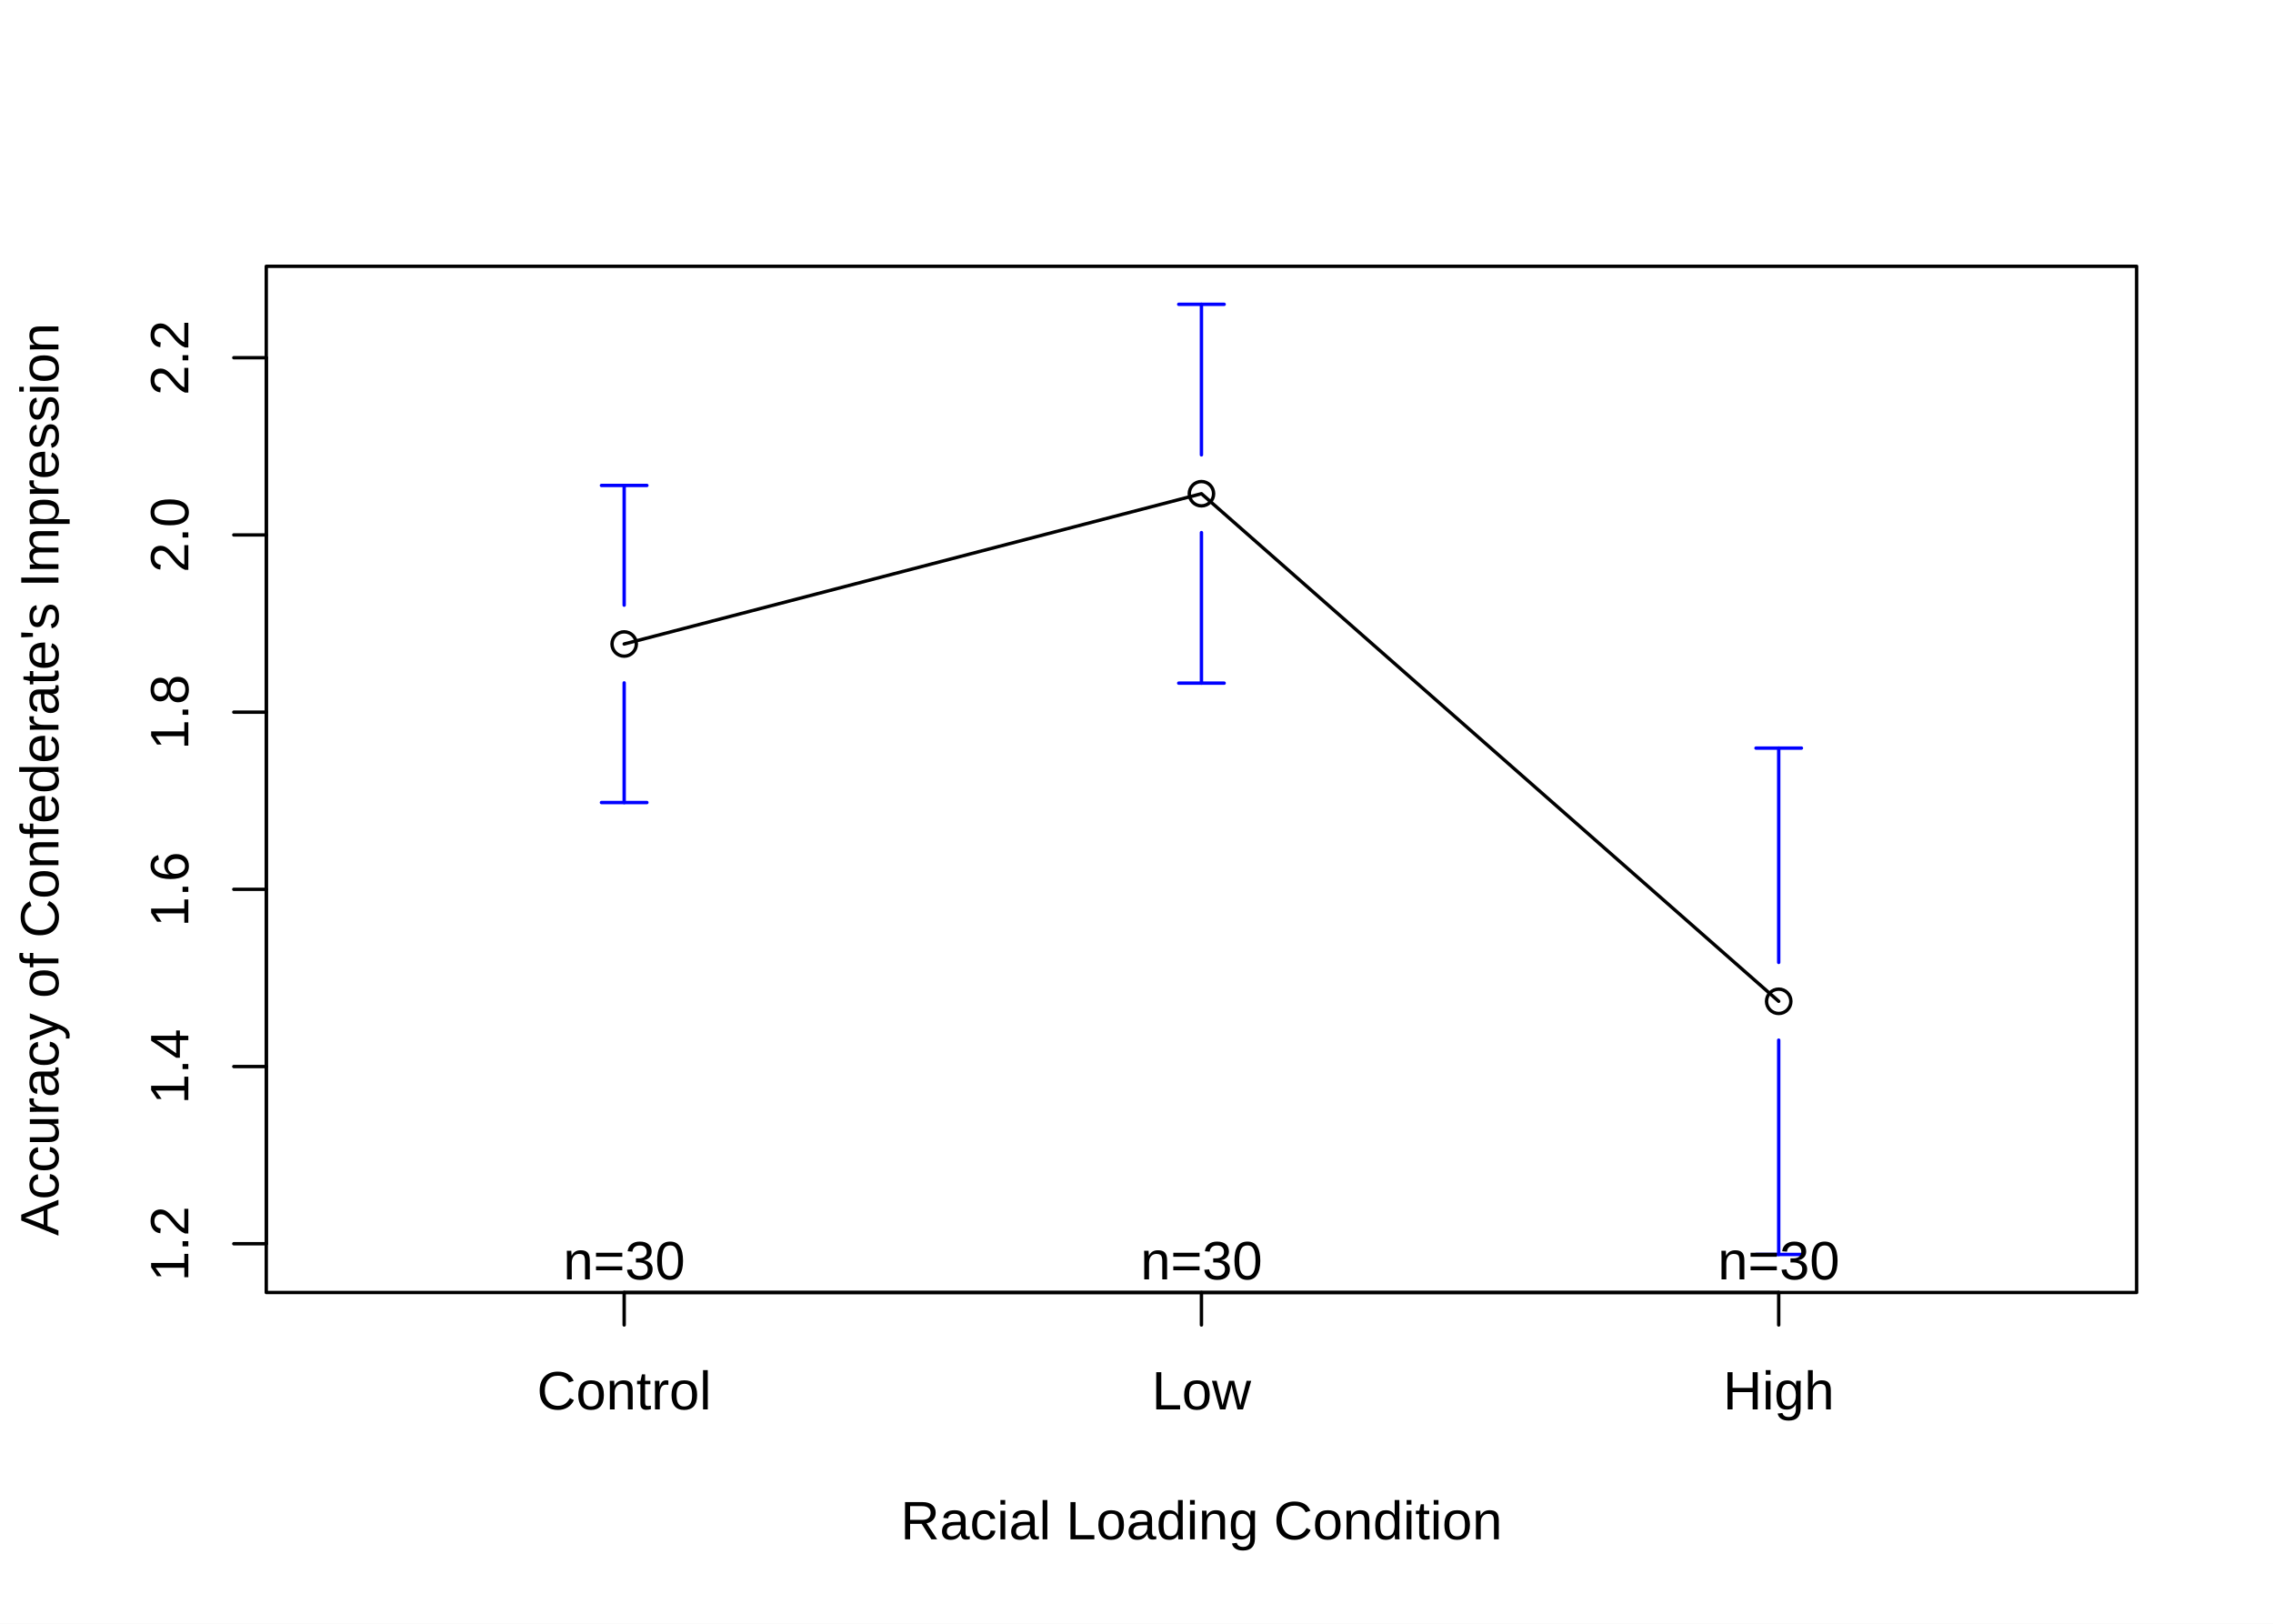
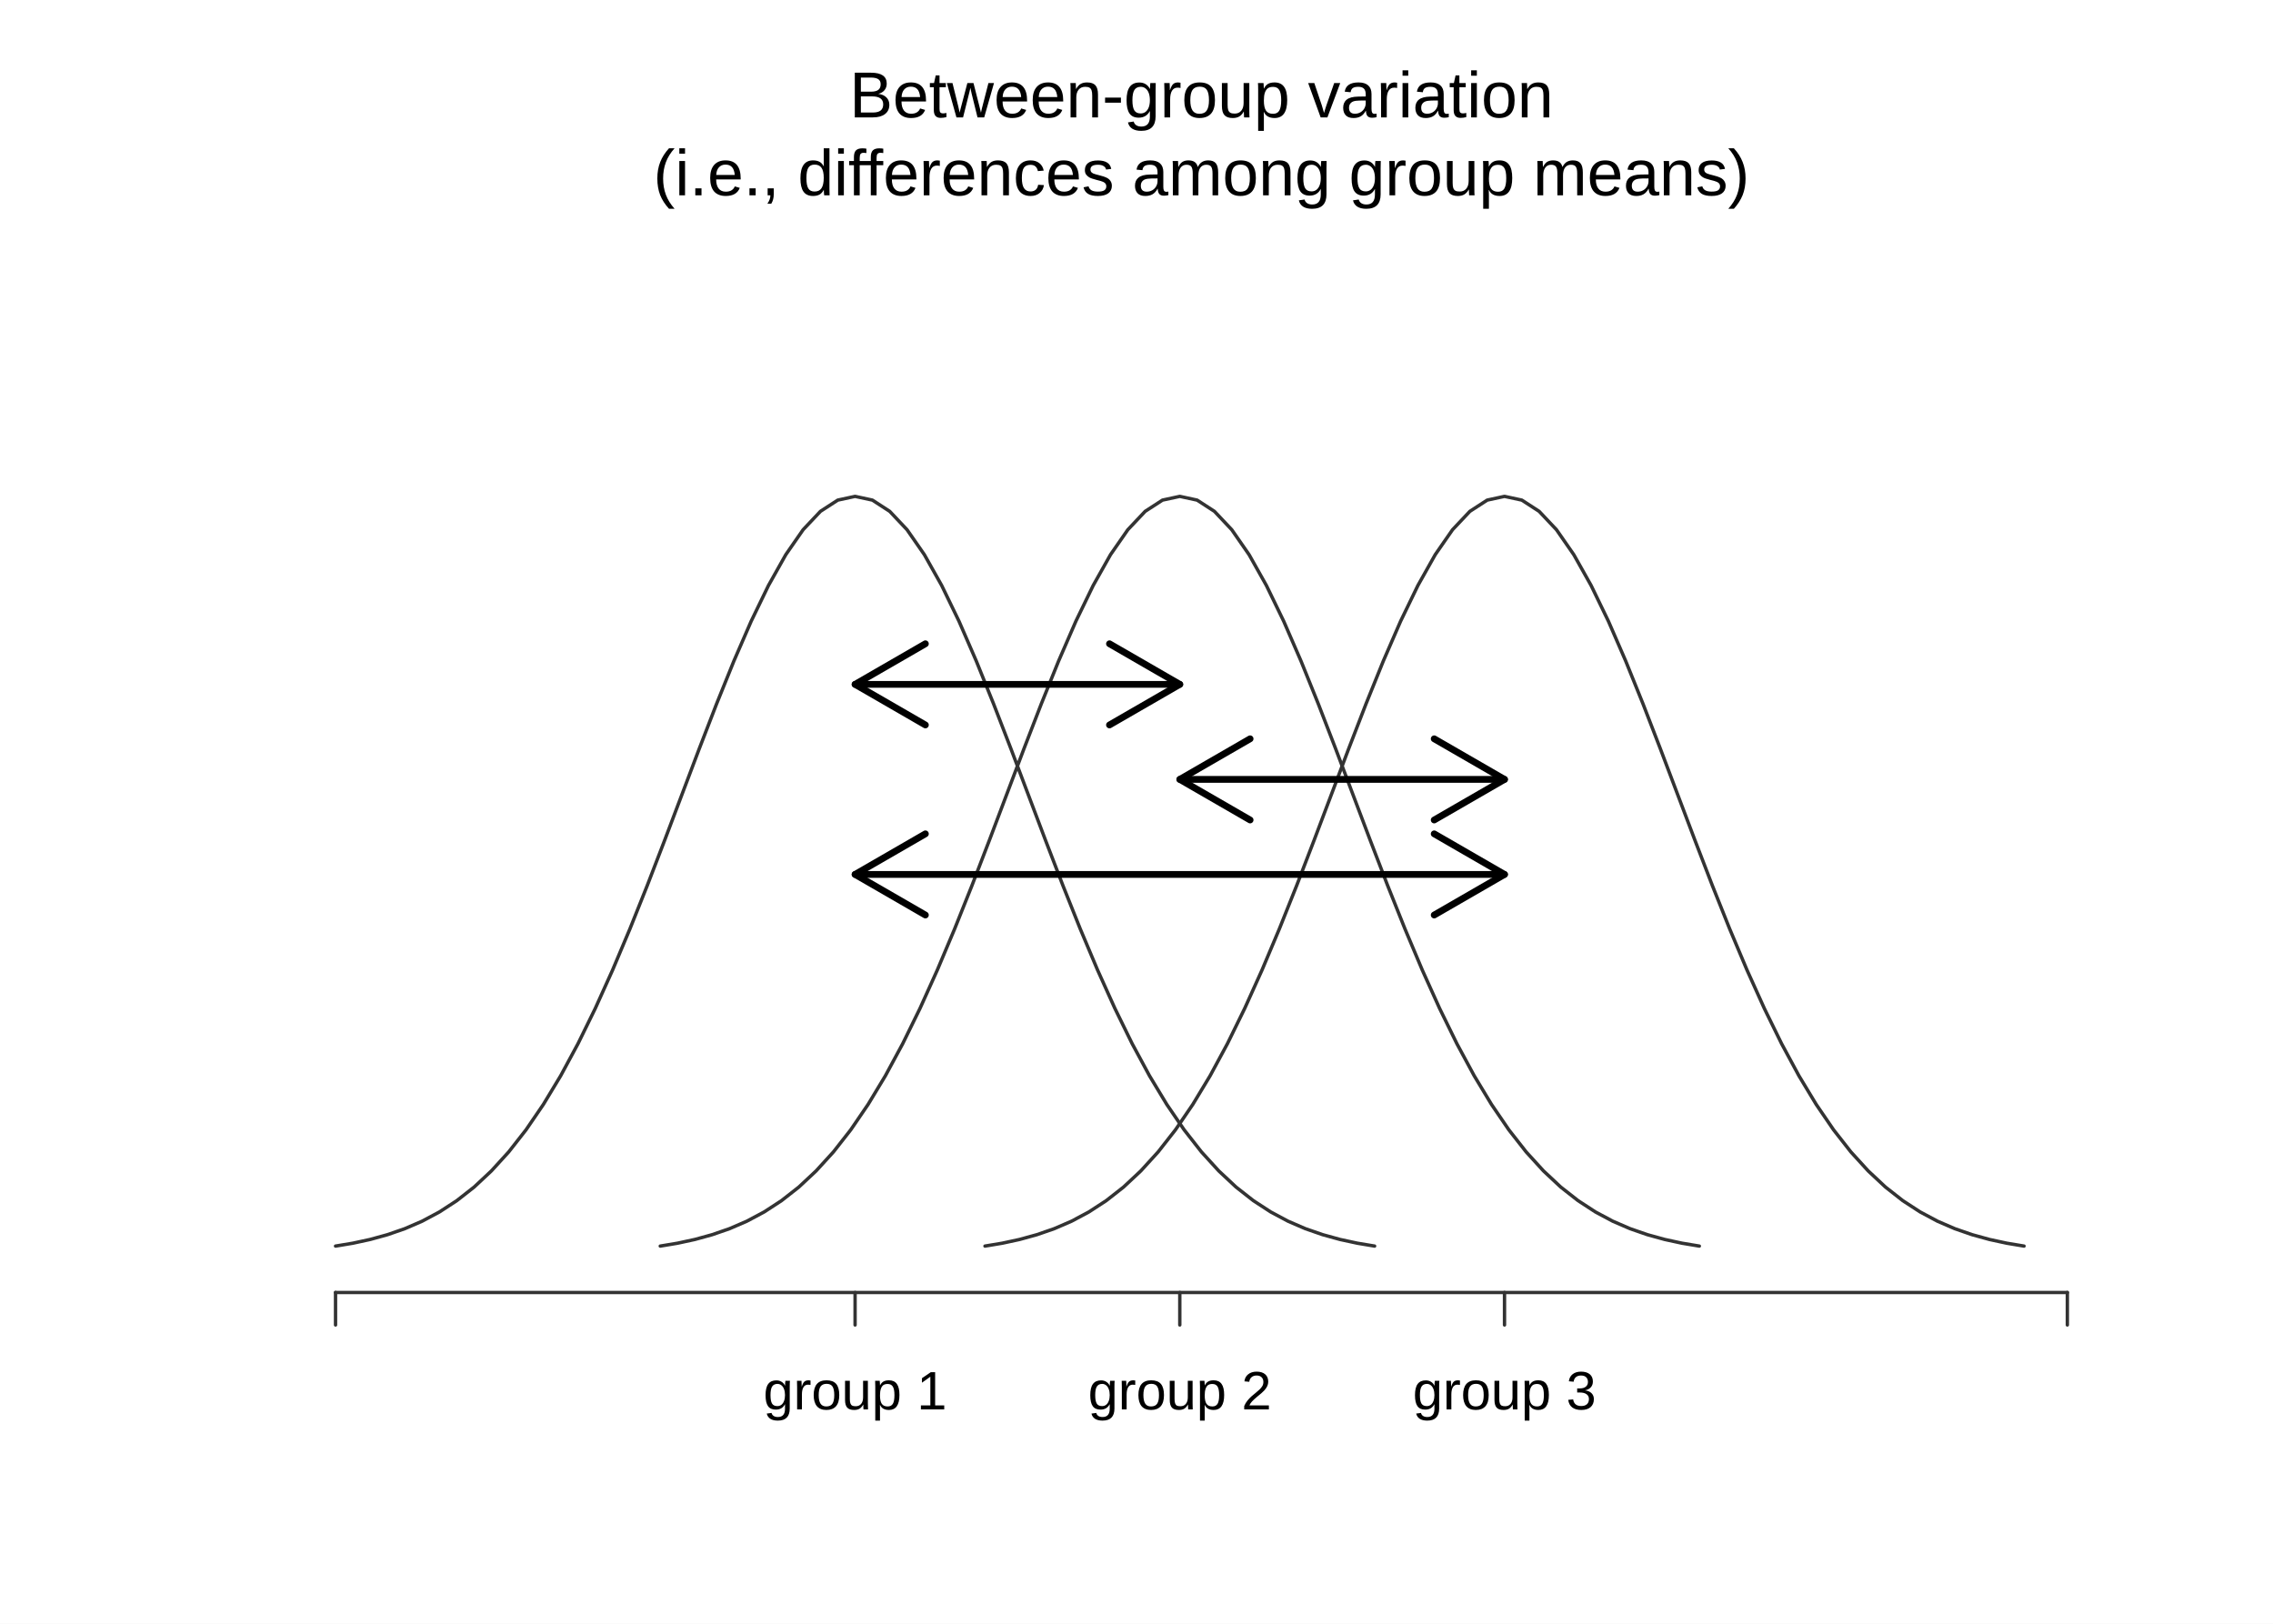
- <svg xmlns="http://www.w3.org/2000/svg" viewBox="0 0 504.00 360.00">
+ <svg xmlns="http://www.w3.org/2000/svg" class="svglite" width="504.00pt" height="360.00pt" viewBox="0 0 504.00 360.00">
  <defs>
    <style type="text/css">
-     line, polyline, polygon, path, rect, circle {
+     .svglite line, .svglite polyline, .svglite polygon, .svglite path, .svglite rect, .svglite circle {
      fill: none;
      stroke: #000000;
      stroke-linecap: round;
      stroke-linejoin: round;
      stroke-miterlimit: 10.00;
    }
  </style>
  </defs>
  <rect width="100%" height="100%" style="stroke: none; fill: #FFFFFF;" />
-   <line x1="59.04" y1="275.75" x2="59.04" y2="79.31" style="stroke-width: 0.75;" />
-   <line x1="59.04" y1="275.75" x2="51.84" y2="275.75" style="stroke-width: 0.75;" />
-   <line x1="59.04" y1="236.46" x2="51.84" y2="236.46" style="stroke-width: 0.75;" />
-   <line x1="59.04" y1="197.17" x2="51.84" y2="197.17" style="stroke-width: 0.75;" />
-   <line x1="59.04" y1="157.89" x2="51.84" y2="157.89" style="stroke-width: 0.75;" />
-   <line x1="59.04" y1="118.60" x2="51.84" y2="118.60" style="stroke-width: 0.75;" />
-   <line x1="59.04" y1="79.31" x2="51.84" y2="79.31" style="stroke-width: 0.75;" />
-   <text transform="translate(41.76,284.09) rotate(-90)" style="font-size: 12.00px; font-family: Arial;" textLength="16.68px" lengthAdjust="spacingAndGlyphs">1.2</text>
-   <text transform="translate(41.76,244.80) rotate(-90)" style="font-size: 12.00px; font-family: Arial;" textLength="16.68px" lengthAdjust="spacingAndGlyphs">1.4</text>
-   <text transform="translate(41.76,205.51) rotate(-90)" style="font-size: 12.00px; font-family: Arial;" textLength="16.68px" lengthAdjust="spacingAndGlyphs">1.6</text>
-   <text transform="translate(41.76,166.23) rotate(-90)" style="font-size: 12.00px; font-family: Arial;" textLength="16.68px" lengthAdjust="spacingAndGlyphs">1.8</text>
-   <text transform="translate(41.76,126.94) rotate(-90)" style="font-size: 12.00px; font-family: Arial;" textLength="16.68px" lengthAdjust="spacingAndGlyphs">2.0</text>
-   <text transform="translate(41.76,87.65) rotate(-90)" style="font-size: 12.00px; font-family: Arial;" textLength="16.68px" lengthAdjust="spacingAndGlyphs">2.2</text>
-   <polyline points="59.04,286.56 473.76,286.56 473.76,59.04 59.04,59.04 59.04,286.56 " style="stroke-width: 0.75;" />
-   <text x="199.69" y="341.28" style="font-size: 12.00px; font-family: Arial;" textLength="133.42px" lengthAdjust="spacingAndGlyphs">Racial Loading Condition</text>
-   <text transform="translate(12.96,273.99) rotate(-90)" style="font-size: 12.00px; font-family: Arial;" textLength="202.38px" lengthAdjust="spacingAndGlyphs">Accuracy of Confederate's Impression</text>
  <defs>
-     <clipPath id="cpNTkuMDR8NDczLjc2fDI4Ni41Nnw1OS4wNA==">
+     <clipPath id="cpMC4wMHw1MDQuMDB8MC4wMHwzNjAuMDA=">
+       <rect x="0.00" y="0.00" width="504.00" height="360.00" />
+     </clipPath>
+   </defs>
+   <g clip-path="url(#cpMC4wMHw1MDQuMDB8MC4wMHwzNjAuMDA=)">
+     <line x1="74.40" y1="286.56" x2="458.40" y2="286.56" style="stroke-width: 0.75; stroke: #333333;" />
+     <line x1="74.40" y1="286.56" x2="74.40" y2="293.76" style="stroke-width: 0.75; stroke: #333333;" />
+     <line x1="189.60" y1="286.56" x2="189.60" y2="293.76" style="stroke-width: 0.75; stroke: #333333;" />
+     <line x1="261.60" y1="286.56" x2="261.60" y2="293.76" style="stroke-width: 0.75; stroke: #333333;" />
+     <line x1="333.60" y1="286.56" x2="333.60" y2="293.76" style="stroke-width: 0.75; stroke: #333333;" />
+     <line x1="458.40" y1="286.56" x2="458.40" y2="293.76" style="stroke-width: 0.75; stroke: #333333;" />
+     <text x="189.60" y="312.48" text-anchor="middle" style="font-size: 12.00px; font-family: Arial;" textLength="40.70px" lengthAdjust="spacingAndGlyphs">group 1</text>
+     <text x="261.60" y="312.48" text-anchor="middle" style="font-size: 12.00px; font-family: Arial;" textLength="40.70px" lengthAdjust="spacingAndGlyphs">group 2</text>
+     <text x="333.60" y="312.48" text-anchor="middle" style="font-size: 12.00px; font-family: Arial;" textLength="40.70px" lengthAdjust="spacingAndGlyphs">group 3</text>
+   </g>
+   <defs>
+     <clipPath id="cpNTkuMDR8NDczLjc2fDU5LjA0fDI4Ni41Ng==">
      <rect x="59.04" y="59.04" width="414.72" height="227.52" />
    </clipPath>
  </defs>
-   <line x1="138.40" y1="177.93" x2="138.40" y2="151.40" style="stroke-width: 0.75; stroke: #0000FF;" clip-path="url(#cpNTkuMDR8NDczLjc2fDI4Ni41Nnw1OS4wNA==)" />
-   <polyline points="133.36,177.93 138.40,177.93 143.44,177.93 " style="stroke-width: 0.75; stroke: #0000FF;" clip-path="url(#cpNTkuMDR8NDczLjc2fDI4Ni41Nnw1OS4wNA==)" />
-   <line x1="266.40" y1="151.46" x2="266.40" y2="118.08" style="stroke-width: 0.75; stroke: #0000FF;" clip-path="url(#cpNTkuMDR8NDczLjc2fDI4Ni41Nnw1OS4wNA==)" />
-   <polyline points="261.36,151.46 266.40,151.46 271.44,151.46 " style="stroke-width: 0.75; stroke: #0000FF;" clip-path="url(#cpNTkuMDR8NDczLjc2fDI4Ni41Nnw1OS4wNA==)" />
-   <line x1="394.40" y1="278.13" x2="394.40" y2="230.61" style="stroke-width: 0.75; stroke: #0000FF;" clip-path="url(#cpNTkuMDR8NDczLjc2fDI4Ni41Nnw1OS4wNA==)" />
-   <polyline points="389.36,278.13 394.40,278.13 399.44,278.13 " style="stroke-width: 0.75; stroke: #0000FF;" clip-path="url(#cpNTkuMDR8NDczLjc2fDI4Ni41Nnw1OS4wNA==)" />
-   <line x1="138.40" y1="107.63" x2="138.40" y2="134.17" style="stroke-width: 0.75; stroke: #0000FF;" clip-path="url(#cpNTkuMDR8NDczLjc2fDI4Ni41Nnw1OS4wNA==)" />
-   <polyline points="143.44,107.63 138.40,107.63 133.36,107.63 " style="stroke-width: 0.75; stroke: #0000FF;" clip-path="url(#cpNTkuMDR8NDczLjc2fDI4Ni41Nnw1OS4wNA==)" />
-   <line x1="266.40" y1="67.47" x2="266.40" y2="100.85" style="stroke-width: 0.75; stroke: #0000FF;" clip-path="url(#cpNTkuMDR8NDczLjc2fDI4Ni41Nnw1OS4wNA==)" />
-   <polyline points="271.44,67.47 266.40,67.47 261.36,67.47 " style="stroke-width: 0.75; stroke: #0000FF;" clip-path="url(#cpNTkuMDR8NDczLjc2fDI4Ni41Nnw1OS4wNA==)" />
-   <line x1="394.40" y1="165.86" x2="394.40" y2="213.38" style="stroke-width: 0.75; stroke: #0000FF;" clip-path="url(#cpNTkuMDR8NDczLjc2fDI4Ni41Nnw1OS4wNA==)" />
-   <polyline points="399.44,165.86 394.40,165.86 389.36,165.86 " style="stroke-width: 0.75; stroke: #0000FF;" clip-path="url(#cpNTkuMDR8NDczLjc2fDI4Ni41Nnw1OS4wNA==)" />
-   <circle cx="138.40" cy="142.78" r="2.70" style="stroke-width: 0.75;" clip-path="url(#cpNTkuMDR8NDczLjc2fDI4Ni41Nnw1OS4wNA==)" />
-   <circle cx="266.40" cy="109.46" r="2.70" style="stroke-width: 0.75;" clip-path="url(#cpNTkuMDR8NDczLjc2fDI4Ni41Nnw1OS4wNA==)" />
-   <circle cx="394.40" cy="222.00" r="2.70" style="stroke-width: 0.75;" clip-path="url(#cpNTkuMDR8NDczLjc2fDI4Ni41Nnw1OS4wNA==)" />
-   <defs>
-     <clipPath id="cpMC4wMHw1MDQuMDB8MzYwLjAwfDAuMDA=">
-       <rect x="0.00" y="0.00" width="504.00" height="360.00" />
-     </clipPath>
-   </defs>
-   <line x1="138.40" y1="286.56" x2="394.40" y2="286.56" style="stroke-width: 0.75;" clip-path="url(#cpMC4wMHw1MDQuMDB8MzYwLjAwfDAuMDA=)" />
-   <line x1="138.40" y1="286.56" x2="138.40" y2="293.76" style="stroke-width: 0.75;" clip-path="url(#cpMC4wMHw1MDQuMDB8MzYwLjAwfDAuMDA=)" />
-   <line x1="266.40" y1="286.56" x2="266.40" y2="293.76" style="stroke-width: 0.75;" clip-path="url(#cpMC4wMHw1MDQuMDB8MzYwLjAwfDAuMDA=)" />
-   <line x1="394.40" y1="286.56" x2="394.40" y2="293.76" style="stroke-width: 0.75;" clip-path="url(#cpMC4wMHw1MDQuMDB8MzYwLjAwfDAuMDA=)" />
-   <g clip-path="url(#cpMC4wMHw1MDQuMDB8MzYwLjAwfDAuMDA=)">
-     <text x="119.06" y="312.48" style="font-size: 12.00px; font-family: Arial;" textLength="38.68px" lengthAdjust="spacingAndGlyphs">Control</text>
+   <g clip-path="url(#cpNTkuMDR8NDczLjc2fDU5LjA0fDI4Ni41Ng==)">
+     <polyline points="74.40,276.27 78.24,275.63 82.08,274.80 85.92,273.74 89.76,272.41 93.60,270.75 97.44,268.70 101.28,266.20 105.12,263.19 108.96,259.60 112.80,255.39 116.64,250.49 120.48,244.87 124.32,238.51 128.16,231.40 132.00,223.56 135.84,215.05 139.68,205.93 143.52,196.32 147.36,186.34 151.20,176.18 155.04,166.02 158.88,156.08 162.72,146.57 166.56,137.73 170.40,129.80 174.24,122.97 178.08,117.44 181.92,113.37 185.76,110.88 189.60,110.05 193.44,110.88 197.28,113.37 201.12,117.44 204.96,122.97 208.80,129.80 212.64,137.73 216.48,146.57 220.32,156.08 224.16,166.02 228.00,176.18 231.84,186.34 235.68,196.32 239.52,205.93 243.36,215.05 247.20,223.56 251.04,231.40 254.88,238.51 258.72,244.87 262.56,250.49 266.40,255.39 270.24,259.60 274.08,263.19 277.92,266.20 281.76,268.70 285.60,270.75 289.44,272.41 293.28,273.74 297.12,274.80 300.96,275.63 304.80,276.27 " style="stroke-width: 0.75; stroke: #333333;" />
+     <polyline points="146.40,276.27 150.24,275.63 154.08,274.80 157.92,273.74 161.76,272.41 165.60,270.75 169.44,268.70 173.28,266.20 177.12,263.19 180.96,259.60 184.80,255.39 188.64,250.49 192.48,244.87 196.32,238.51 200.16,231.40 204.00,223.56 207.84,215.05 211.68,205.93 215.52,196.32 219.36,186.34 223.20,176.18 227.04,166.02 230.88,156.08 234.72,146.57 238.56,137.73 242.40,129.80 246.24,122.97 250.08,117.44 253.92,113.37 257.76,110.88 261.60,110.05 265.44,110.88 269.28,113.37 273.12,117.44 276.96,122.97 280.80,129.80 284.64,137.73 288.48,146.57 292.32,156.08 296.16,166.02 300.00,176.18 303.84,186.34 307.68,196.32 311.52,205.93 315.36,215.05 319.20,223.56 323.04,231.40 326.88,238.51 330.72,244.87 334.56,250.49 338.40,255.39 342.24,259.60 346.08,263.19 349.92,266.20 353.76,268.70 357.60,270.75 361.44,272.41 365.28,273.74 369.12,274.80 372.96,275.63 376.80,276.27 " style="stroke-width: 0.75; stroke: #333333;" />
+     <polyline points="218.40,276.27 222.24,275.63 226.08,274.80 229.92,273.74 233.76,272.41 237.60,270.75 241.44,268.70 245.28,266.20 249.12,263.19 252.96,259.60 256.80,255.39 260.64,250.49 264.48,244.87 268.32,238.51 272.16,231.40 276.00,223.56 279.84,215.05 283.68,205.93 287.52,196.32 291.36,186.34 295.20,176.18 299.04,166.02 302.88,156.08 306.72,146.57 310.56,137.73 314.40,129.80 318.24,122.97 322.08,117.44 325.92,113.37 329.76,110.88 333.60,110.05 337.44,110.88 341.28,113.37 345.12,117.44 348.96,122.97 352.80,129.80 356.64,137.73 360.48,146.57 364.32,156.08 368.16,166.02 372.00,176.18 375.84,186.34 379.68,196.32 383.52,205.93 387.36,215.05 391.20,223.56 395.04,231.40 398.88,238.51 402.72,244.87 406.56,250.49 410.40,255.39 414.24,259.60 418.08,263.19 421.92,266.20 425.76,268.70 429.60,270.75 433.44,272.41 437.28,273.74 441.12,274.80 444.96,275.63 448.80,276.27 " style="stroke-width: 0.75; stroke: #333333;" />
+     <line x1="189.60" y1="151.73" x2="261.60" y2="151.73" style="stroke-width: 1.50;" />
+     <polyline points="205.19,142.73 189.60,151.73 205.19,160.73 " style="stroke-width: 1.50;" />
+     <polyline points="246.01,160.73 261.60,151.73 246.01,142.73 " style="stroke-width: 1.50;" />
+     <line x1="261.60" y1="172.80" x2="333.60" y2="172.80" style="stroke-width: 1.50;" />
+     <polyline points="277.19,163.80 261.60,172.80 277.19,181.80 " style="stroke-width: 1.50;" />
+     <polyline points="318.01,181.80 333.60,172.80 318.01,163.80 " style="stroke-width: 1.50;" />
+     <line x1="189.60" y1="193.87" x2="333.60" y2="193.87" style="stroke-width: 1.50;" />
+     <polyline points="205.19,184.87 189.60,193.87 205.19,202.87 " style="stroke-width: 1.50;" />
+     <polyline points="318.01,202.87 333.60,193.87 318.01,184.87 " style="stroke-width: 1.50;" />
  </g>
-   <g clip-path="url(#cpMC4wMHw1MDQuMDB8MzYwLjAwfDAuMDA=)">
-     <text x="255.39" y="312.48" style="font-size: 12.00px; font-family: Arial;" textLength="22.01px" lengthAdjust="spacingAndGlyphs">Low</text>
+   <g clip-path="url(#cpMC4wMHw1MDQuMDB8MC4wMHwzNjAuMDA=)">
+     <text x="266.40" y="26.03" text-anchor="middle" style="font-size: 14.40px; font-family: Arial;" textLength="156.04px" lengthAdjust="spacingAndGlyphs">Between-group variation</text>
+     <text x="266.40" y="43.31" text-anchor="middle" style="font-size: 14.40px; font-family: Arial;" textLength="242.96px" lengthAdjust="spacingAndGlyphs">(i.e., differences among group means)</text>
  </g>
-   <g clip-path="url(#cpMC4wMHw1MDQuMDB8MzYwLjAwfDAuMDA=)">
-     <text x="382.06" y="312.48" style="font-size: 12.00px; font-family: Arial;" textLength="24.68px" lengthAdjust="spacingAndGlyphs">High</text>
-   </g>
-   <defs>
-     <clipPath id="cpNTkuMDR8NDczLjc2fDI4Ni41Nnw1OS4wNA==">
-       <rect x="59.04" y="59.04" width="414.72" height="227.52" />
-     </clipPath>
-   </defs>
-   <g clip-path="url(#cpNTkuMDR8NDczLjc2fDI4Ni41Nnw1OS4wNA==)">
-     <text x="124.89" y="283.65" style="font-size: 12.00px; font-family: Arial;" textLength="27.03px" lengthAdjust="spacingAndGlyphs">n=30</text>
-   </g>
-   <g clip-path="url(#cpNTkuMDR8NDczLjc2fDI4Ni41Nnw1OS4wNA==)">
-     <text x="138.40" y="298.05" style="font-size: 12.00px; font-family: Arial;" textLength="0.00px" lengthAdjust="spacingAndGlyphs" />
-   </g>
-   <g clip-path="url(#cpNTkuMDR8NDczLjc2fDI4Ni41Nnw1OS4wNA==)">
-     <text x="252.89" y="283.65" style="font-size: 12.00px; font-family: Arial;" textLength="27.03px" lengthAdjust="spacingAndGlyphs">n=30</text>
-   </g>
-   <g clip-path="url(#cpNTkuMDR8NDczLjc2fDI4Ni41Nnw1OS4wNA==)">
-     <text x="266.40" y="298.05" style="font-size: 12.00px; font-family: Arial;" textLength="0.00px" lengthAdjust="spacingAndGlyphs" />
-   </g>
-   <g clip-path="url(#cpNTkuMDR8NDczLjc2fDI4Ni41Nnw1OS4wNA==)">
-     <text x="380.89" y="283.65" style="font-size: 12.00px; font-family: Arial;" textLength="27.03px" lengthAdjust="spacingAndGlyphs">n=30</text>
-   </g>
-   <g clip-path="url(#cpNTkuMDR8NDczLjc2fDI4Ni41Nnw1OS4wNA==)">
-     <text x="394.40" y="298.05" style="font-size: 12.00px; font-family: Arial;" textLength="0.00px" lengthAdjust="spacingAndGlyphs" />
-   </g>
-   <polyline points="138.40,142.78 266.40,109.46 394.40,222.00 " style="stroke-width: 0.75;" clip-path="url(#cpNTkuMDR8NDczLjc2fDI4Ni41Nnw1OS4wNA==)" />
</svg>
